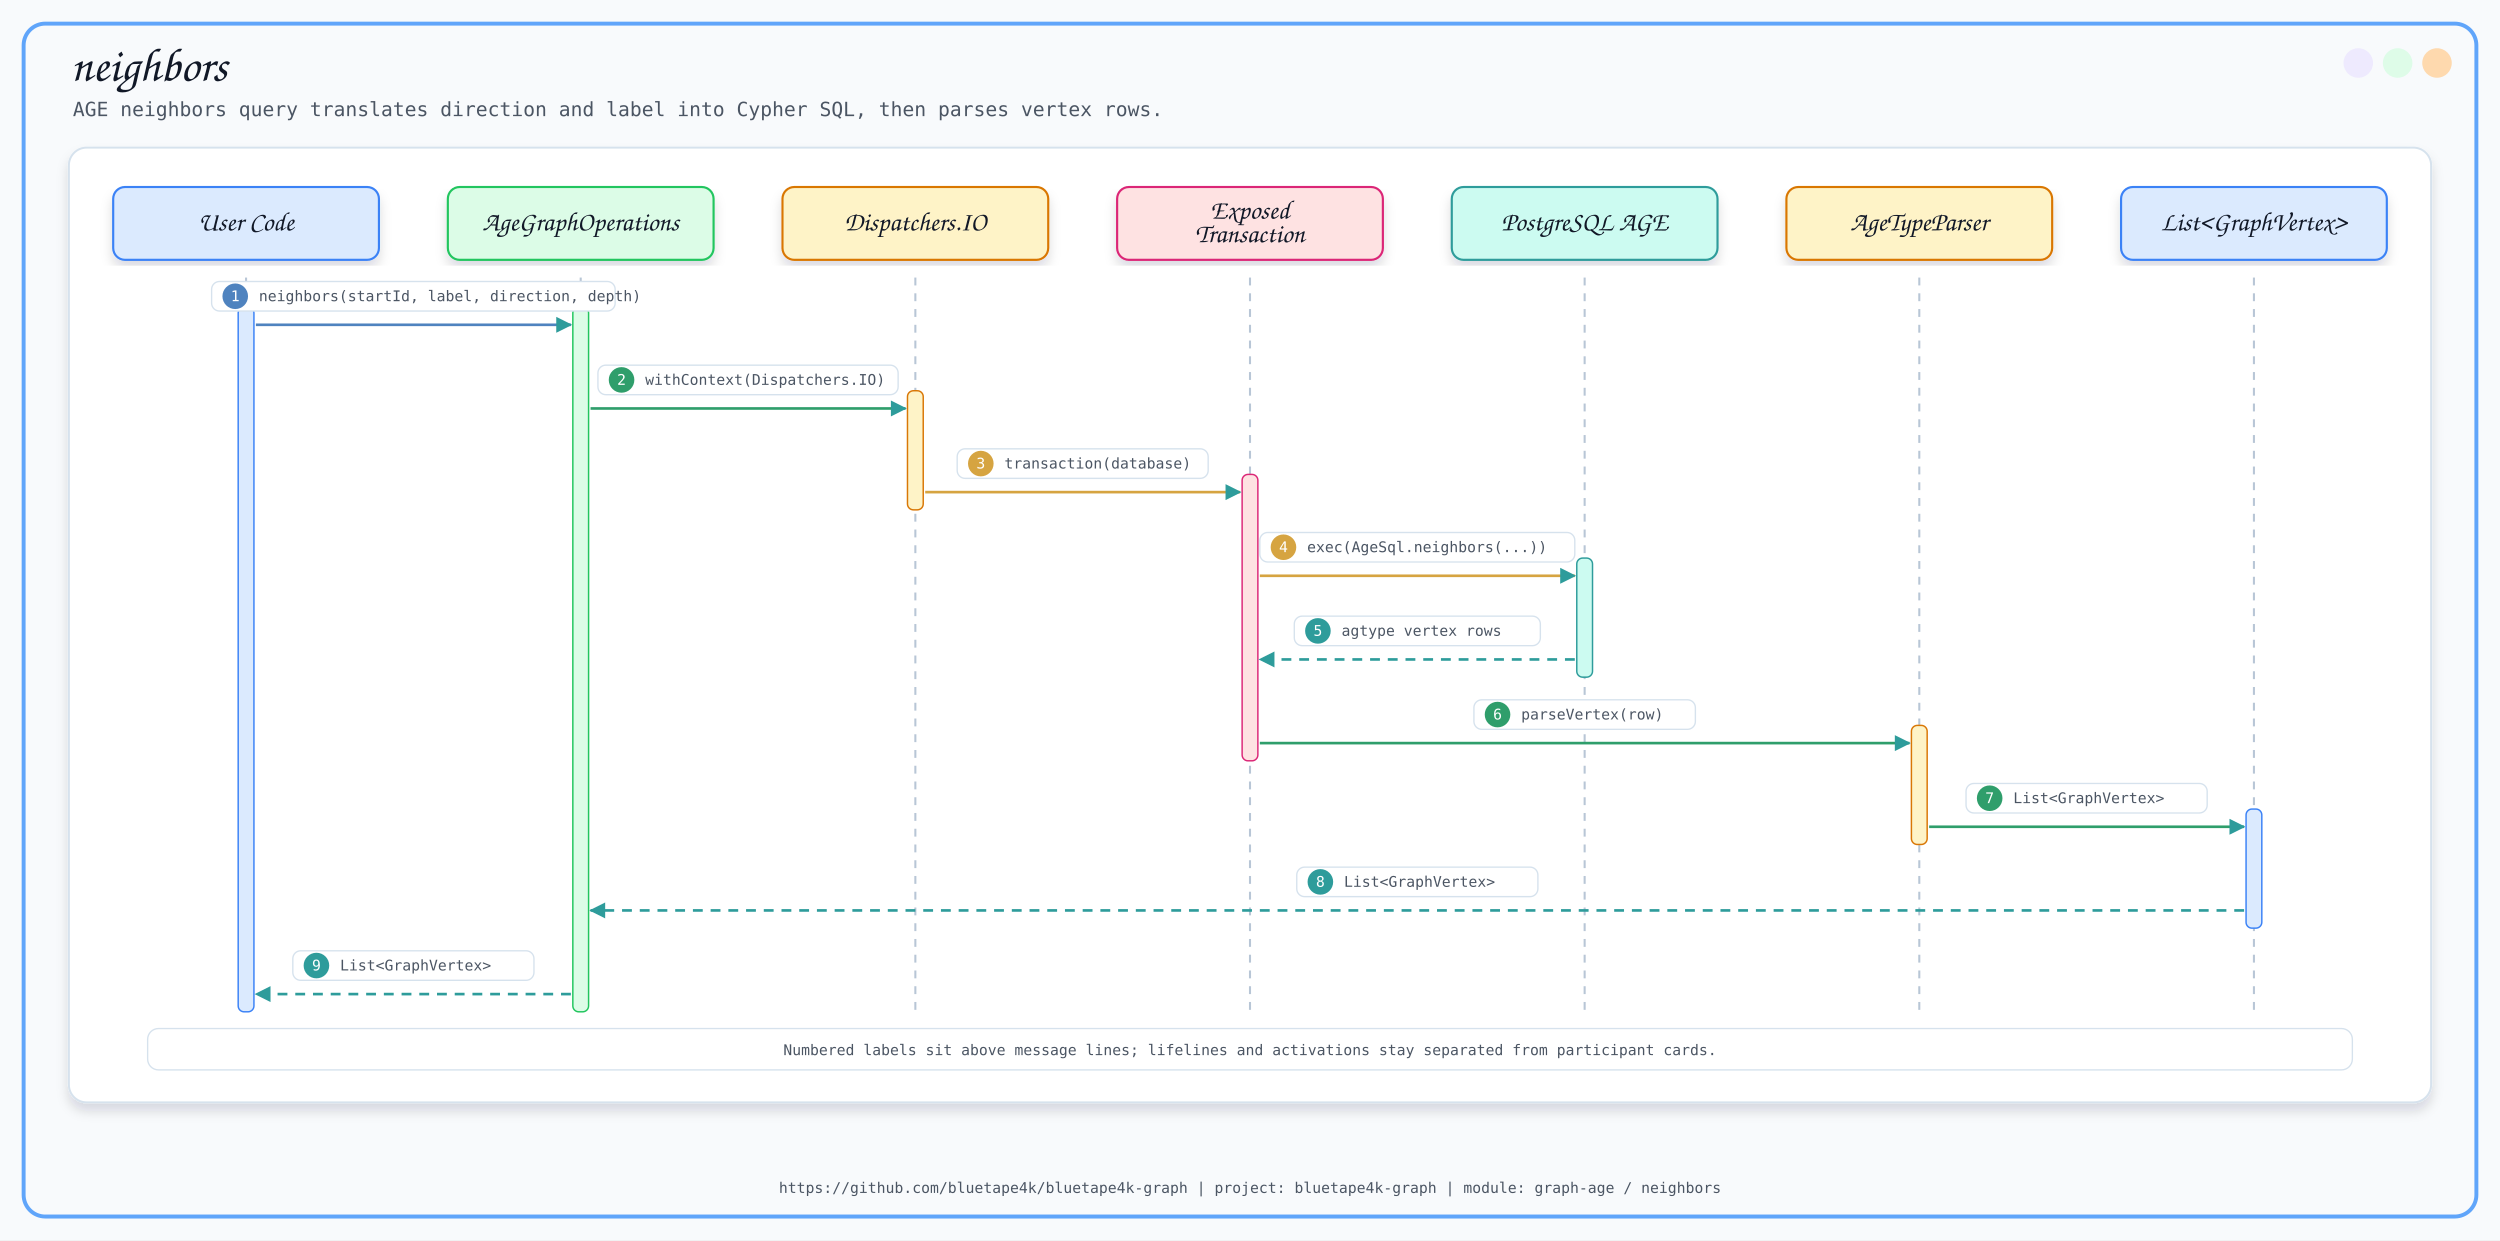
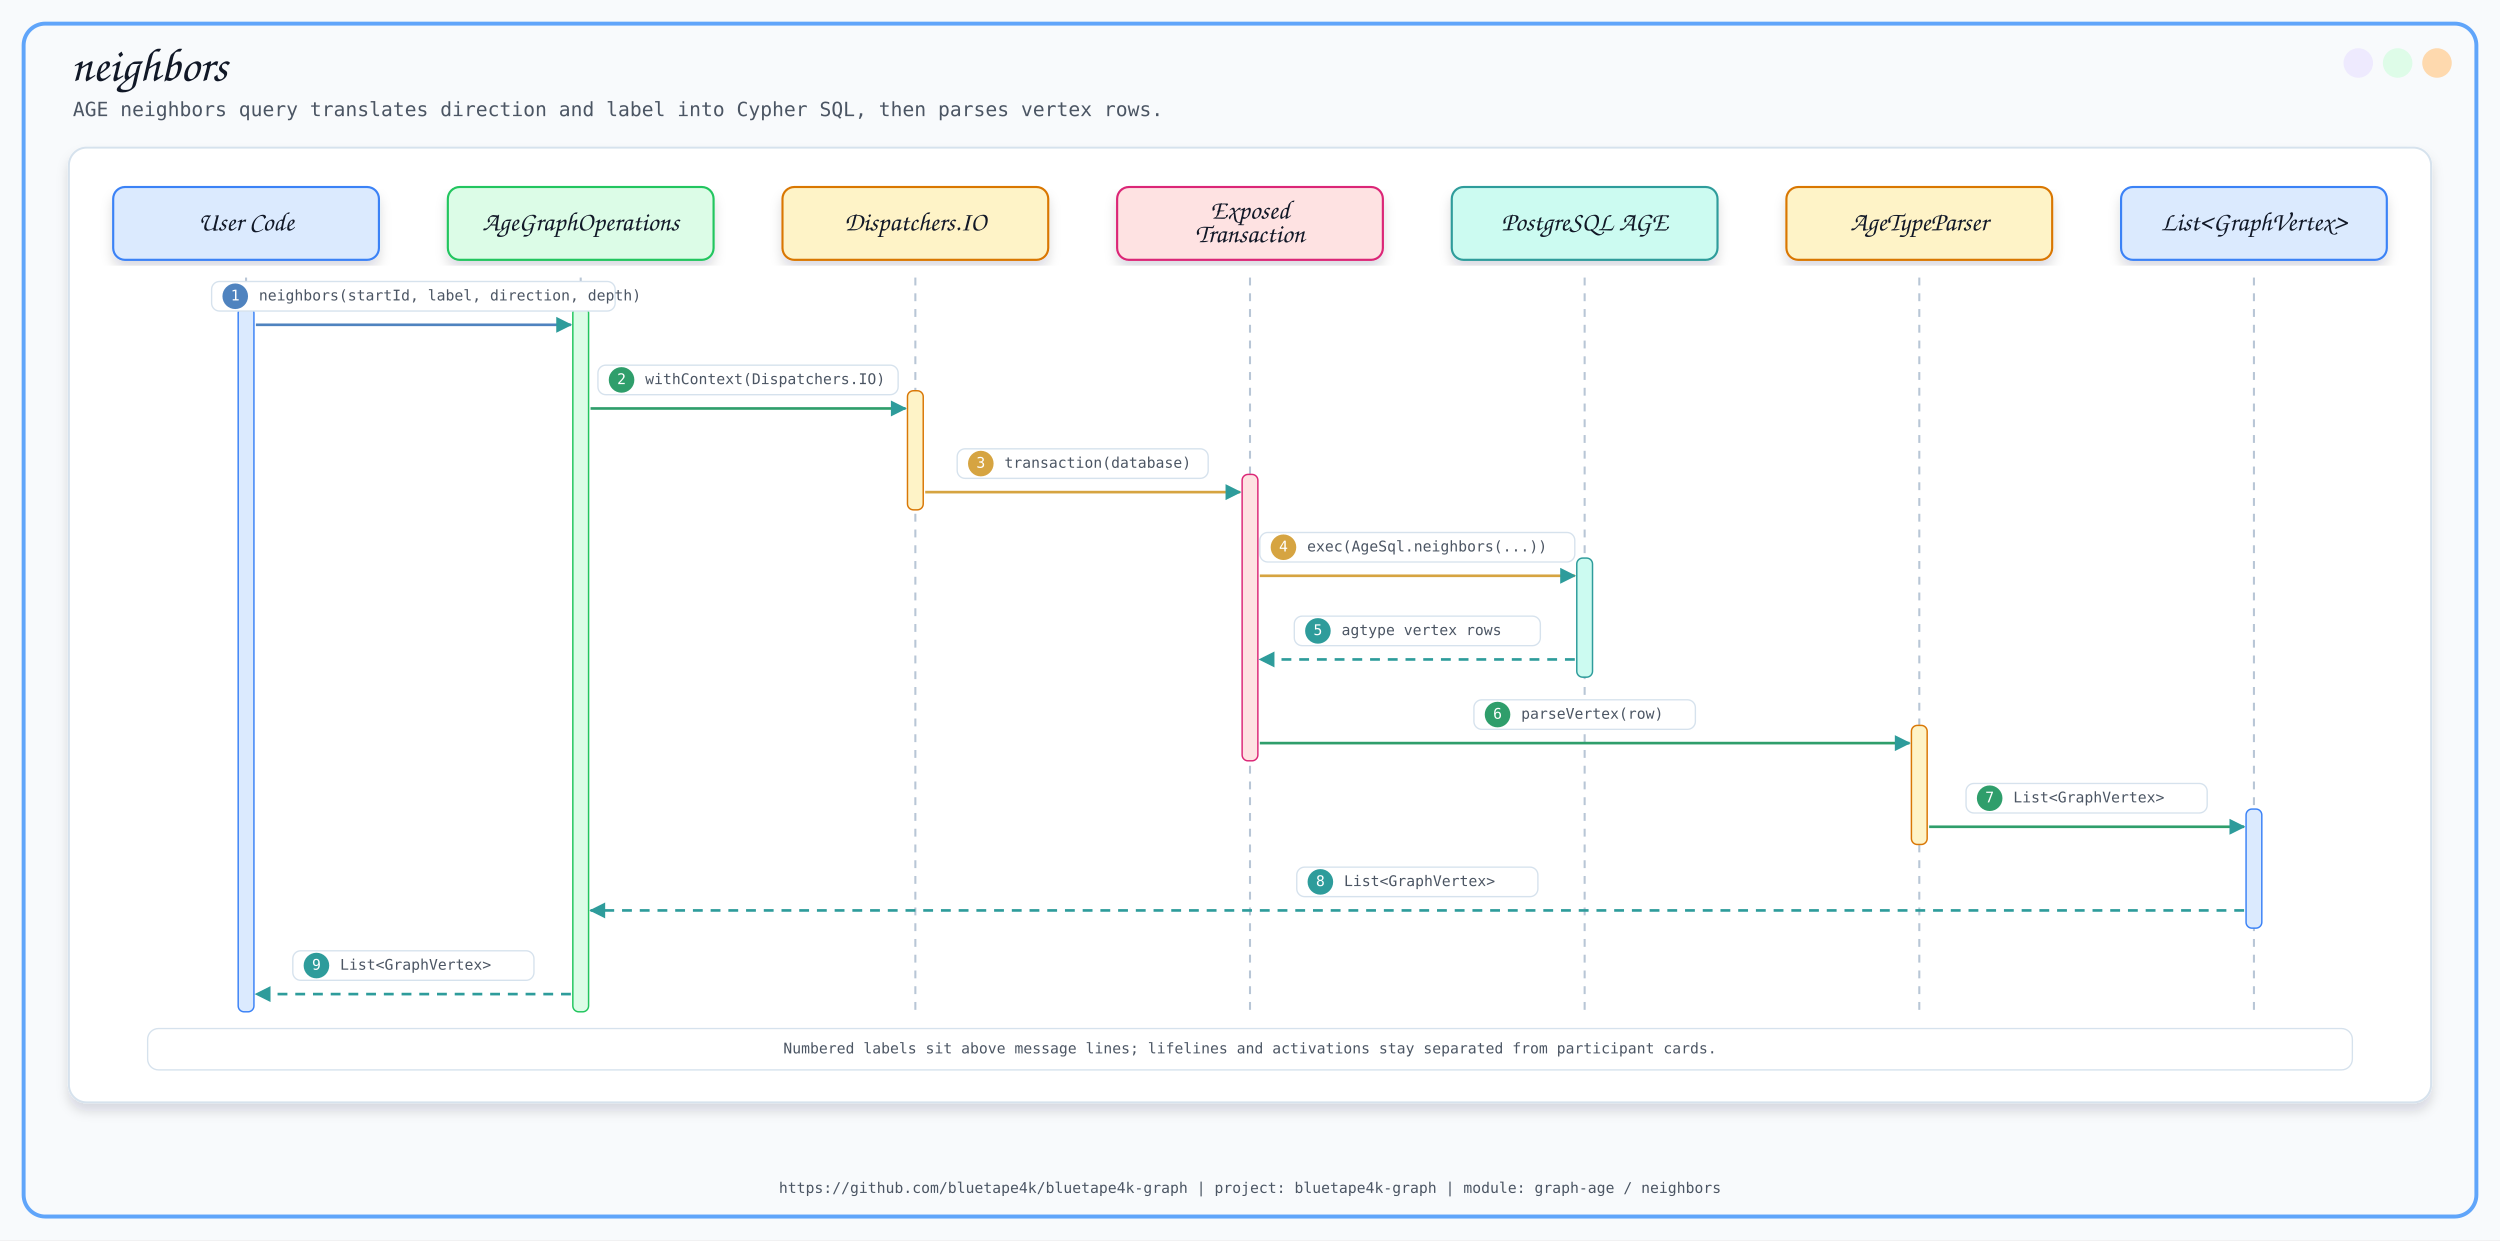
<svg xmlns="http://www.w3.org/2000/svg" width="2540" height="1260" viewBox="0 0 2540 1260">
  <defs>
    <filter id="softShadow" x="-8%" y="-8%" width="116%" height="116%">
      <feDropShadow dx="0" dy="8" stdDeviation="6" flood-color="#0F172A" flood-opacity="0.14" />
    </filter>
    <marker id="arrow" viewBox="0 0 10 10" refX="9" refY="5" markerWidth="8" markerHeight="8" orient="auto-start-reverse">
      <path d="M 0 0 L 10 5 L 0 10 z" fill="#2563EB" />
    </marker>
  </defs>
  <style>
      .title { font-family: 'Architects Daughter', cursive; font-size: 48px; fill: #111827; }
      .subtitle { font-family: 'Comic Mono', monospace; font-size: 20px; fill: #4B5563; }
      .label { font-family: 'Architects Daughter', cursive; font-size: 27px; fill: #111827; }
      .small { font-family: 'Comic Mono', monospace; font-size: 18px; fill: #374151; }
      .tiny { font-family: 'Comic Mono', monospace; font-size: 15px; fill: #4B5563; }
      .card { filter: url(#softShadow); }
      .line { stroke: #2563EB; stroke-width: 3; fill: none; marker-end: url(#arrow); }
      .thin { stroke: #60A5FA; stroke-width: 2; fill: none; marker-end: url(#arrow); }
      .dash { stroke: #64748B; stroke-width: 2; stroke-dasharray: 8 8; fill: none; marker-end: url(#arrow); }
    </style>
  <defs>
    <marker id="seqArrow" markerWidth="6" markerHeight="6" refX="5.5" refY="3" orient="auto" markerUnits="strokeWidth">
      <path d="M 0 0 L 6 3 L 0 6 z" fill="#2E9C9B" />
    </marker>
  </defs>
  <rect x="0" y="0" width="2540" height="1260" fill="#F8FAFC" />
  <rect x="24" y="24" width="2492" height="1212" rx="22" fill="none" stroke="#60A5FA" stroke-width="4" />
  <circle cx="2476" cy="64" r="15" fill="#FED7AA" opacity="0.95" />
  <circle cx="2436" cy="64" r="15" fill="#DCFCE7" opacity="0.95" />
  <circle cx="2396" cy="64" r="15" fill="#EDE9FE" opacity="0.95" />
  <text x="72" y="82" class="title">neighbors</text>
  <text x="74" y="118" class="subtitle">AGE neighbors query translates direction and label into Cypher SQL, then parses vertex rows.</text>
  <text x="1270.0" y="1212" text-anchor="middle" class="tiny">https://github.com/bluetape4k/bluetape4k-graph | project: bluetape4k-graph | module: graph-age / neighbors</text>
  <rect x="70" y="150" width="2400" height="970" rx="18" fill="#FFFFFF" stroke="#D6E2ED" stroke-width="2" filter="url(#softShadow)" />
  <rect x="115.0" y="190" width="270" height="74" rx="12" fill="#DBEAFE" stroke="#3B82F6" stroke-width="2.2" filter="url(#softShadow)" />
-   <text x="250.0" y="227" text-anchor="middle" dominant-baseline="middle" class="label">User Code</text>
+   <text x="250.0" y="227.0" text-anchor="middle" dominant-baseline="middle" class="label">User Code</text>
  <line x1="250.0" y1="282" x2="250.0" y2="1028" stroke="#B8C6D6" stroke-width="2.1" stroke-dasharray="8 8" />
  <rect x="455.0" y="190" width="270" height="74" rx="12" fill="#DCFCE7" stroke="#22C55E" stroke-width="2.2" filter="url(#softShadow)" />
-   <text x="590.0" y="227" text-anchor="middle" dominant-baseline="middle" class="label">AgeGraphOperations</text>
+   <text x="590.0" y="227.0" text-anchor="middle" dominant-baseline="middle" class="label">AgeGraphOperations</text>
  <line x1="590.0" y1="282" x2="590.0" y2="1028" stroke="#B8C6D6" stroke-width="2.1" stroke-dasharray="8 8" />
  <rect x="795.0" y="190" width="270" height="74" rx="12" fill="#FEF3C7" stroke="#D97706" stroke-width="2.2" filter="url(#softShadow)" />
-   <text x="930.0" y="227" text-anchor="middle" dominant-baseline="middle" class="label">Dispatchers.IO</text>
+   <text x="930.0" y="227.0" text-anchor="middle" dominant-baseline="middle" class="label">Dispatchers.IO</text>
  <line x1="930.0" y1="282" x2="930.0" y2="1028" stroke="#B8C6D6" stroke-width="2.1" stroke-dasharray="8 8" />
  <rect x="1135.0" y="190" width="270" height="74" rx="12" fill="#FEE2E2" stroke="#DB2777" stroke-width="2.2" filter="url(#softShadow)" />
-   <text x="1270.0" y="215" text-anchor="middle" dominant-baseline="middle" class="label">Exposed</text>
-   <text x="1270.0" y="239" text-anchor="middle" dominant-baseline="middle" class="label">Transaction</text>
+   <text x="1270.0" y="215.0" text-anchor="middle" dominant-baseline="middle" class="label">Exposed</text>
+   <text x="1270.0" y="239.0" text-anchor="middle" dominant-baseline="middle" class="label">Transaction</text>
  <line x1="1270.0" y1="282" x2="1270.0" y2="1028" stroke="#B8C6D6" stroke-width="2.1" stroke-dasharray="8 8" />
  <rect x="1475.0" y="190" width="270" height="74" rx="12" fill="#CCFBF1" stroke="#2E9C9B" stroke-width="2.2" filter="url(#softShadow)" />
-   <text x="1610.0" y="227" text-anchor="middle" dominant-baseline="middle" class="label">PostgreSQL AGE</text>
+   <text x="1610.0" y="227.0" text-anchor="middle" dominant-baseline="middle" class="label">PostgreSQL AGE</text>
  <line x1="1610.0" y1="282" x2="1610.0" y2="1028" stroke="#B8C6D6" stroke-width="2.1" stroke-dasharray="8 8" />
  <rect x="1815.0" y="190" width="270" height="74" rx="12" fill="#FEF3C7" stroke="#D97706" stroke-width="2.2" filter="url(#softShadow)" />
-   <text x="1950.0" y="227" text-anchor="middle" dominant-baseline="middle" class="label">AgeTypeParser</text>
+   <text x="1950.0" y="227.0" text-anchor="middle" dominant-baseline="middle" class="label">AgeTypeParser</text>
  <line x1="1950.0" y1="282" x2="1950.0" y2="1028" stroke="#B8C6D6" stroke-width="2.1" stroke-dasharray="8 8" />
  <rect x="2155.0" y="190" width="270" height="74" rx="12" fill="#DBEAFE" stroke="#3B82F6" stroke-width="2.2" filter="url(#softShadow)" />
-   <text x="2290.0" y="227" text-anchor="middle" dominant-baseline="middle" class="label">List&lt;GraphVertex&gt;</text>
+   <text x="2290.0" y="227.0" text-anchor="middle" dominant-baseline="middle" class="label">List&lt;GraphVertex&gt;</text>
  <line x1="2290.0" y1="282" x2="2290.0" y2="1028" stroke="#B8C6D6" stroke-width="2.1" stroke-dasharray="8 8" />
  <rect x="242.0" y="312" width="16" height="716" rx="6" fill="#DBEAFE" stroke="#3B82F6" stroke-width="1.5" />
  <rect x="582.0" y="312" width="16" height="716" rx="6" fill="#DCFCE7" stroke="#22C55E" stroke-width="1.5" />
  <rect x="922.0" y="397" width="16" height="121" rx="6" fill="#FEF3C7" stroke="#D97706" stroke-width="1.5" />
  <rect x="1262.0" y="482" width="16" height="291" rx="6" fill="#FEE2E2" stroke="#DB2777" stroke-width="1.5" />
  <rect x="1602.0" y="567" width="16" height="121" rx="6" fill="#CCFBF1" stroke="#2E9C9B" stroke-width="1.5" />
  <rect x="1942.0" y="737" width="16" height="121" rx="6" fill="#FEF3C7" stroke="#D97706" stroke-width="1.5" />
  <rect x="2282.0" y="822" width="16" height="121" rx="6" fill="#DBEAFE" stroke="#3B82F6" stroke-width="1.5" />
  <line x1="260.0" y1="330" x2="580.0" y2="330" stroke="#4F83BF" stroke-width="2.7" marker-end="url(#seqArrow)" />
  <rect x="215.0" y="286" width="410" height="30" rx="8" fill="#FFFFFF" stroke="#D6E2ED" stroke-width="1.4" />
  <circle cx="239.0" cy="301" r="13" fill="#4F83BF" />
-   <text x="239.0" y="306" text-anchor="middle" class="tiny" style="fill:#FFFFFF">1</text>
-   <text x="263.0" y="306" class="tiny">neighbors(startId, label, direction, depth)</text>
+   <text x="239.0" y="301" text-anchor="middle" dominant-baseline="middle" class="tiny" style="fill:#FFFFFF">1</text>
+   <text x="263.0" y="301" dominant-baseline="middle" class="tiny">neighbors(startId, label, direction, depth)</text>
  <line x1="600.0" y1="415" x2="920.0" y2="415" stroke="#2F9E6B" stroke-width="2.7" marker-end="url(#seqArrow)" />
  <rect x="607.5" y="371" width="305" height="30" rx="8" fill="#FFFFFF" stroke="#D6E2ED" stroke-width="1.4" />
  <circle cx="631.5" cy="386" r="13" fill="#2F9E6B" />
-   <text x="631.5" y="391" text-anchor="middle" class="tiny" style="fill:#FFFFFF">2</text>
-   <text x="655.5" y="391" class="tiny">withContext(Dispatchers.IO)</text>
+   <text x="631.5" y="386" text-anchor="middle" dominant-baseline="middle" class="tiny" style="fill:#FFFFFF">2</text>
+   <text x="655.5" y="386" dominant-baseline="middle" class="tiny">withContext(Dispatchers.IO)</text>
  <line x1="940.0" y1="500" x2="1260.0" y2="500" stroke="#D6A441" stroke-width="2.7" marker-end="url(#seqArrow)" />
  <rect x="972.5" y="456" width="255" height="30" rx="8" fill="#FFFFFF" stroke="#D6E2ED" stroke-width="1.4" />
  <circle cx="996.5" cy="471" r="13" fill="#D6A441" />
-   <text x="996.5" y="476" text-anchor="middle" class="tiny" style="fill:#FFFFFF">3</text>
-   <text x="1020.5" y="476" class="tiny">transaction(database)</text>
+   <text x="996.5" y="471" text-anchor="middle" dominant-baseline="middle" class="tiny" style="fill:#FFFFFF">3</text>
+   <text x="1020.5" y="471" dominant-baseline="middle" class="tiny">transaction(database)</text>
  <line x1="1280.0" y1="585" x2="1600.0" y2="585" stroke="#D6A441" stroke-width="2.7" marker-end="url(#seqArrow)" />
  <rect x="1280.0" y="541" width="320" height="30" rx="8" fill="#FFFFFF" stroke="#D6E2ED" stroke-width="1.4" />
  <circle cx="1304.0" cy="556" r="13" fill="#D6A441" />
-   <text x="1304.0" y="561" text-anchor="middle" class="tiny" style="fill:#FFFFFF">4</text>
-   <text x="1328.0" y="561" class="tiny">exec(AgeSql.neighbors(...))</text>
+   <text x="1304.0" y="556" text-anchor="middle" dominant-baseline="middle" class="tiny" style="fill:#FFFFFF">4</text>
+   <text x="1328.0" y="556" dominant-baseline="middle" class="tiny">exec(AgeSql.neighbors(...))</text>
  <line x1="1600.0" y1="670" x2="1280.0" y2="670" stroke="#2E9C9B" stroke-width="2.7" stroke-dasharray="10 8" marker-end="url(#seqArrow)" />
  <rect x="1315.0" y="626" width="250" height="30" rx="8" fill="#FFFFFF" stroke="#D6E2ED" stroke-width="1.4" />
  <circle cx="1339.0" cy="641" r="13" fill="#2E9C9B" />
-   <text x="1339.0" y="646" text-anchor="middle" class="tiny" style="fill:#FFFFFF">5</text>
-   <text x="1363.0" y="646" class="tiny">agtype vertex rows</text>
+   <text x="1339.0" y="641" text-anchor="middle" dominant-baseline="middle" class="tiny" style="fill:#FFFFFF">5</text>
+   <text x="1363.0" y="641" dominant-baseline="middle" class="tiny">agtype vertex rows</text>
  <line x1="1280.0" y1="755" x2="1940.0" y2="755" stroke="#2F9E6B" stroke-width="2.7" marker-end="url(#seqArrow)" />
  <rect x="1497.5" y="711" width="225" height="30" rx="8" fill="#FFFFFF" stroke="#D6E2ED" stroke-width="1.4" />
  <circle cx="1521.5" cy="726" r="13" fill="#2F9E6B" />
-   <text x="1521.5" y="731" text-anchor="middle" class="tiny" style="fill:#FFFFFF">6</text>
-   <text x="1545.5" y="731" class="tiny">parseVertex(row)</text>
+   <text x="1521.5" y="726" text-anchor="middle" dominant-baseline="middle" class="tiny" style="fill:#FFFFFF">6</text>
+   <text x="1545.5" y="726" dominant-baseline="middle" class="tiny">parseVertex(row)</text>
  <line x1="1960.0" y1="840" x2="2280.0" y2="840" stroke="#2F9E6B" stroke-width="2.7" marker-end="url(#seqArrow)" />
  <rect x="1997.5" y="796" width="245" height="30" rx="8" fill="#FFFFFF" stroke="#D6E2ED" stroke-width="1.4" />
  <circle cx="2021.5" cy="811" r="13" fill="#2F9E6B" />
-   <text x="2021.5" y="816" text-anchor="middle" class="tiny" style="fill:#FFFFFF">7</text>
-   <text x="2045.5" y="816" class="tiny">List&lt;GraphVertex&gt;</text>
+   <text x="2021.5" y="811" text-anchor="middle" dominant-baseline="middle" class="tiny" style="fill:#FFFFFF">7</text>
+   <text x="2045.5" y="811" dominant-baseline="middle" class="tiny">List&lt;GraphVertex&gt;</text>
  <line x1="2280.0" y1="925" x2="600.0" y2="925" stroke="#2E9C9B" stroke-width="2.7" stroke-dasharray="10 8" marker-end="url(#seqArrow)" />
  <rect x="1317.5" y="881" width="245" height="30" rx="8" fill="#FFFFFF" stroke="#D6E2ED" stroke-width="1.4" />
  <circle cx="1341.5" cy="896" r="13" fill="#2E9C9B" />
-   <text x="1341.5" y="901" text-anchor="middle" class="tiny" style="fill:#FFFFFF">8</text>
-   <text x="1365.5" y="901" class="tiny">List&lt;GraphVertex&gt;</text>
+   <text x="1341.5" y="896" text-anchor="middle" dominant-baseline="middle" class="tiny" style="fill:#FFFFFF">8</text>
+   <text x="1365.5" y="896" dominant-baseline="middle" class="tiny">List&lt;GraphVertex&gt;</text>
  <line x1="580.0" y1="1010" x2="260.0" y2="1010" stroke="#2E9C9B" stroke-width="2.7" stroke-dasharray="10 8" marker-end="url(#seqArrow)" />
  <rect x="297.5" y="966" width="245" height="30" rx="8" fill="#FFFFFF" stroke="#D6E2ED" stroke-width="1.4" />
  <circle cx="321.5" cy="981" r="13" fill="#2E9C9B" />
-   <text x="321.5" y="986" text-anchor="middle" class="tiny" style="fill:#FFFFFF">9</text>
-   <text x="345.5" y="986" class="tiny">List&lt;GraphVertex&gt;</text>
+   <text x="321.5" y="981" text-anchor="middle" dominant-baseline="middle" class="tiny" style="fill:#FFFFFF">9</text>
+   <text x="345.5" y="981" dominant-baseline="middle" class="tiny">List&lt;GraphVertex&gt;</text>
  <rect x="150" y="1045" width="2240" height="42" rx="11" fill="#FFFFFF" stroke="#D6E2ED" stroke-width="1.4" />
-   <text x="1270.0" y="1072" text-anchor="middle" class="tiny">Numbered labels sit above message lines; lifelines and activations stay separated from participant cards.</text>
+   <text x="1270.0" y="1066" text-anchor="middle" dominant-baseline="middle" class="tiny">Numbered labels sit above message lines; lifelines and activations stay separated from participant cards.</text>
</svg>
